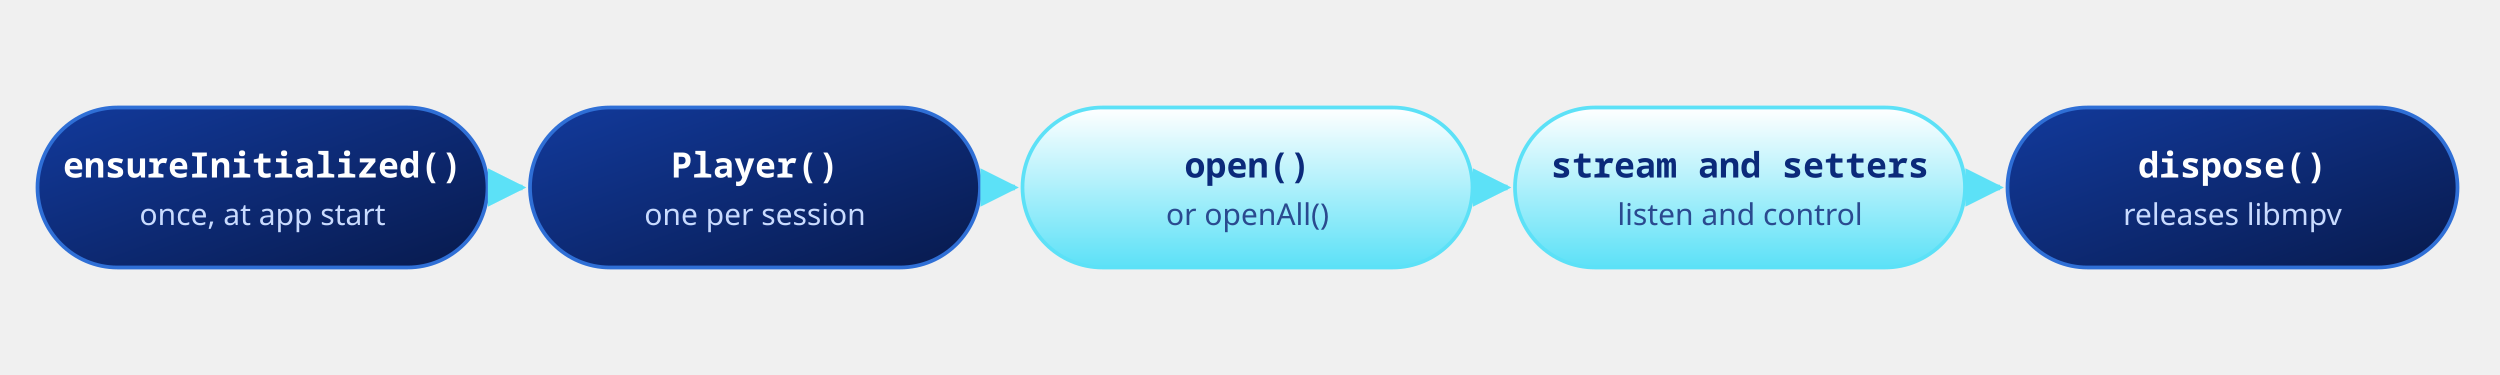
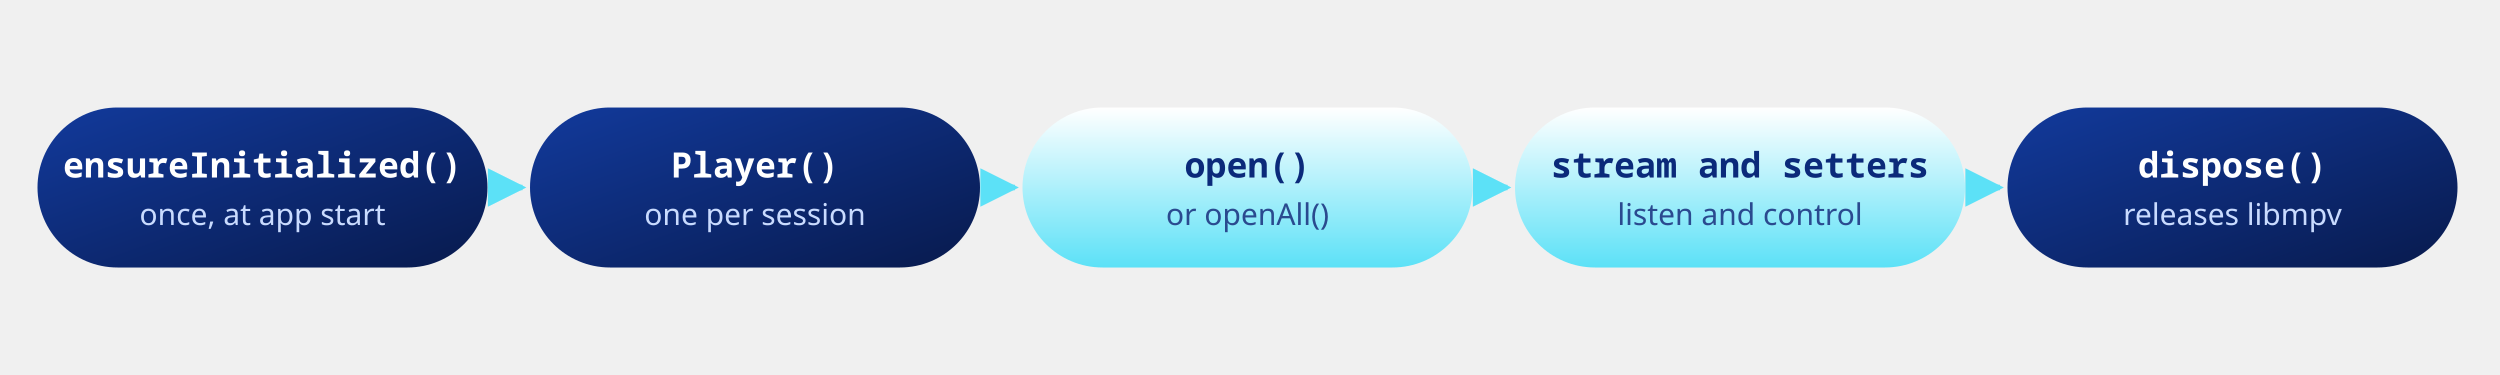
<svg xmlns="http://www.w3.org/2000/svg" viewBox="0 0 1000 150" width="1000" height="150" role="img" aria-label="Player lifecycle">
  <defs>
    <linearGradient id="plate" x1="0" y1="0" x2="1" y2="1">
      <stop offset="0" stop-color="#123A9C" />
      <stop offset="1" stop-color="#081A4D" />
    </linearGradient>
    <linearGradient id="bars" x1="0" y1="1" x2="0" y2="0">
      <stop offset="0" stop-color="#5CE1F7" />
      <stop offset="1" stop-color="#FFFFFF" />
    </linearGradient>
    <marker id="mmain" viewBox="0 0 10 10" refX="9" refY="5" markerWidth="7" markerHeight="7" orient="auto-start-reverse">
      <path d="M0,0 L10,5 L0,10 z" fill="#5CE1F7" />
    </marker>
    <marker id="msec" viewBox="0 0 10 10" refX="9" refY="5" markerWidth="7" markerHeight="7" orient="auto-start-reverse">
      <path d="M0,0 L10,5 L0,10 z" fill="#6E7887" />
    </marker>
    <marker id="mfail" viewBox="0 0 10 10" refX="9" refY="5" markerWidth="7" markerHeight="7" orient="auto-start-reverse">
      <path d="M0,0 L10,5 L0,10 z" fill="#FF7B72" />
    </marker>
  </defs>
-   <rect x="15.0" y="43.0" width="180" height="64" rx="32.0" fill="url(#plate)" stroke="#2F6FD6" stroke-width="1.5" />
+   <rect x="15.0" y="43.0" width="180" height="64" rx="32.0" fill="url(#plate)" fill-opacity="1" />
  <text x="105" y="71" text-anchor="middle" font-family="Noto Sans Mono, ui-monospace, SFMono-Regular, Menlo, monospace" font-size="14" font-weight="600" fill="#FFFFFF">ensureInitialized()</text>
  <text x="105" y="90" text-anchor="middle" font-family="Noto Sans, system-ui, -apple-system, Segoe UI, sans-serif" font-size="12" fill="#C9DBFF">once, at app start</text>
-   <rect x="212.0" y="43.0" width="180" height="64" rx="32.0" fill="url(#plate)" stroke="#2F6FD6" stroke-width="1.5" />
+   <rect x="212.0" y="43.0" width="180" height="64" rx="32.0" fill="url(#plate)" fill-opacity="1" />
  <text x="302" y="71" text-anchor="middle" font-family="Noto Sans Mono, ui-monospace, SFMono-Regular, Menlo, monospace" font-size="14" font-weight="600" fill="#FFFFFF">Player()</text>
  <text x="302" y="90" text-anchor="middle" font-family="Noto Sans, system-ui, -apple-system, Segoe UI, sans-serif" font-size="12" fill="#C9DBFF">one per session</text>
  <path d="M196,75 L209,75" fill="none" stroke="#5CE1F7" stroke-width="2.2" marker-end="url(#mmain)" />
-   <rect x="409.0" y="43.0" width="180" height="64" rx="32.0" fill="url(#bars)" stroke="#5CE1F7" stroke-width="1.5" />
+   <rect x="409.0" y="43.0" width="180" height="64" rx="32.0" fill="url(#bars)" fill-opacity="1" />
  <text x="499" y="71" text-anchor="middle" font-family="Noto Sans Mono, ui-monospace, SFMono-Regular, Menlo, monospace" font-size="14" font-weight="600" fill="#0B2A7A">open()</text>
  <text x="499" y="90" text-anchor="middle" font-family="Noto Sans, system-ui, -apple-system, Segoe UI, sans-serif" font-size="12" fill="#2A4A8F">or openAll()</text>
  <path d="M393,75 L406,75" fill="none" stroke="#5CE1F7" stroke-width="2.2" marker-end="url(#mmain)" />
-   <rect x="606.0" y="43.0" width="180" height="64" rx="32.0" fill="url(#bars)" stroke="#5CE1F7" stroke-width="1.5" />
+   <rect x="606.0" y="43.0" width="180" height="64" rx="32.0" fill="url(#bars)" fill-opacity="1" />
  <text x="696" y="71" text-anchor="middle" font-family="Noto Sans Mono, ui-monospace, SFMono-Regular, Menlo, monospace" font-size="14" font-weight="600" fill="#0B2A7A">stream and setters</text>
  <text x="696" y="90" text-anchor="middle" font-family="Noto Sans, system-ui, -apple-system, Segoe UI, sans-serif" font-size="12" fill="#2A4A8F">listen and control</text>
  <path d="M590,75 L603,75" fill="none" stroke="#5CE1F7" stroke-width="2.2" marker-end="url(#mmain)" />
-   <rect x="803.0" y="43.0" width="180" height="64" rx="32.0" fill="url(#plate)" stroke="#2F6FD6" stroke-width="1.5" />
+   <rect x="803.0" y="43.0" width="180" height="64" rx="32.0" fill="url(#plate)" fill-opacity="1" />
  <text x="893" y="71" text-anchor="middle" font-family="Noto Sans Mono, ui-monospace, SFMono-Regular, Menlo, monospace" font-size="14" font-weight="600" fill="#FFFFFF">dispose()</text>
  <text x="893" y="90" text-anchor="middle" font-family="Noto Sans, system-ui, -apple-system, Segoe UI, sans-serif" font-size="12" fill="#C9DBFF">releases libmpv</text>
  <path d="M787,75 L800,75" fill="none" stroke="#5CE1F7" stroke-width="2.2" marker-end="url(#mmain)" />
</svg>
